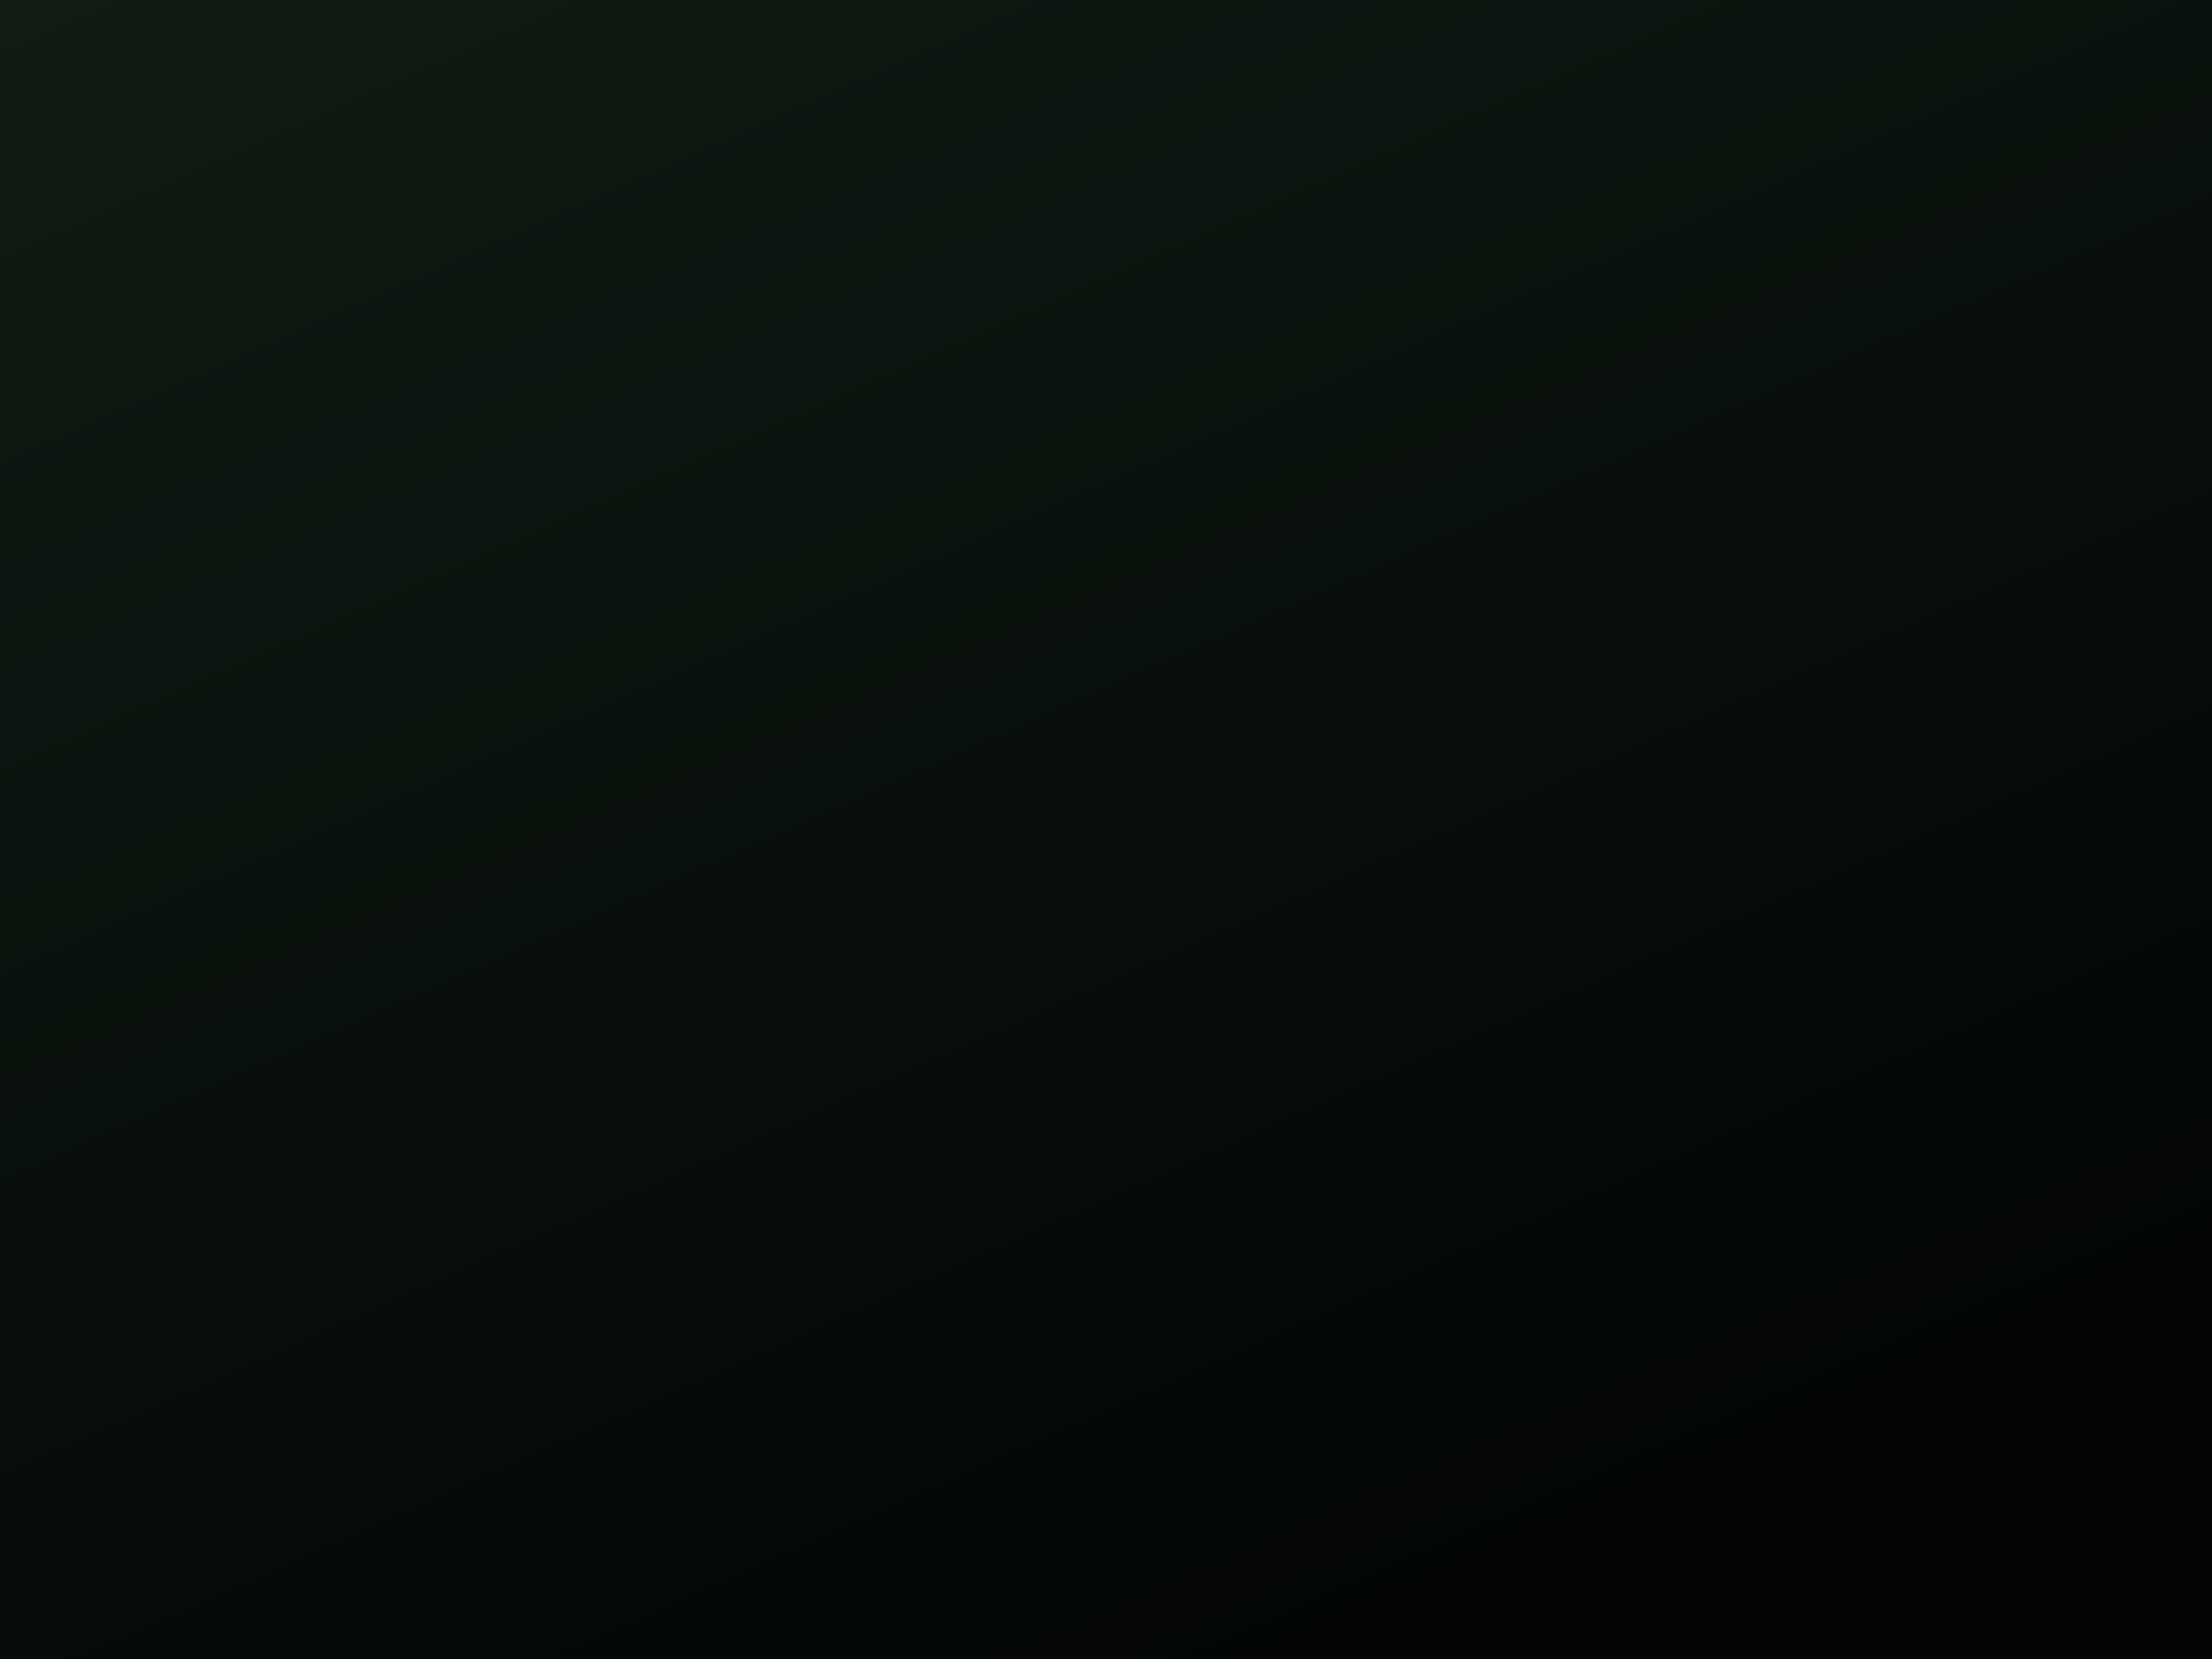
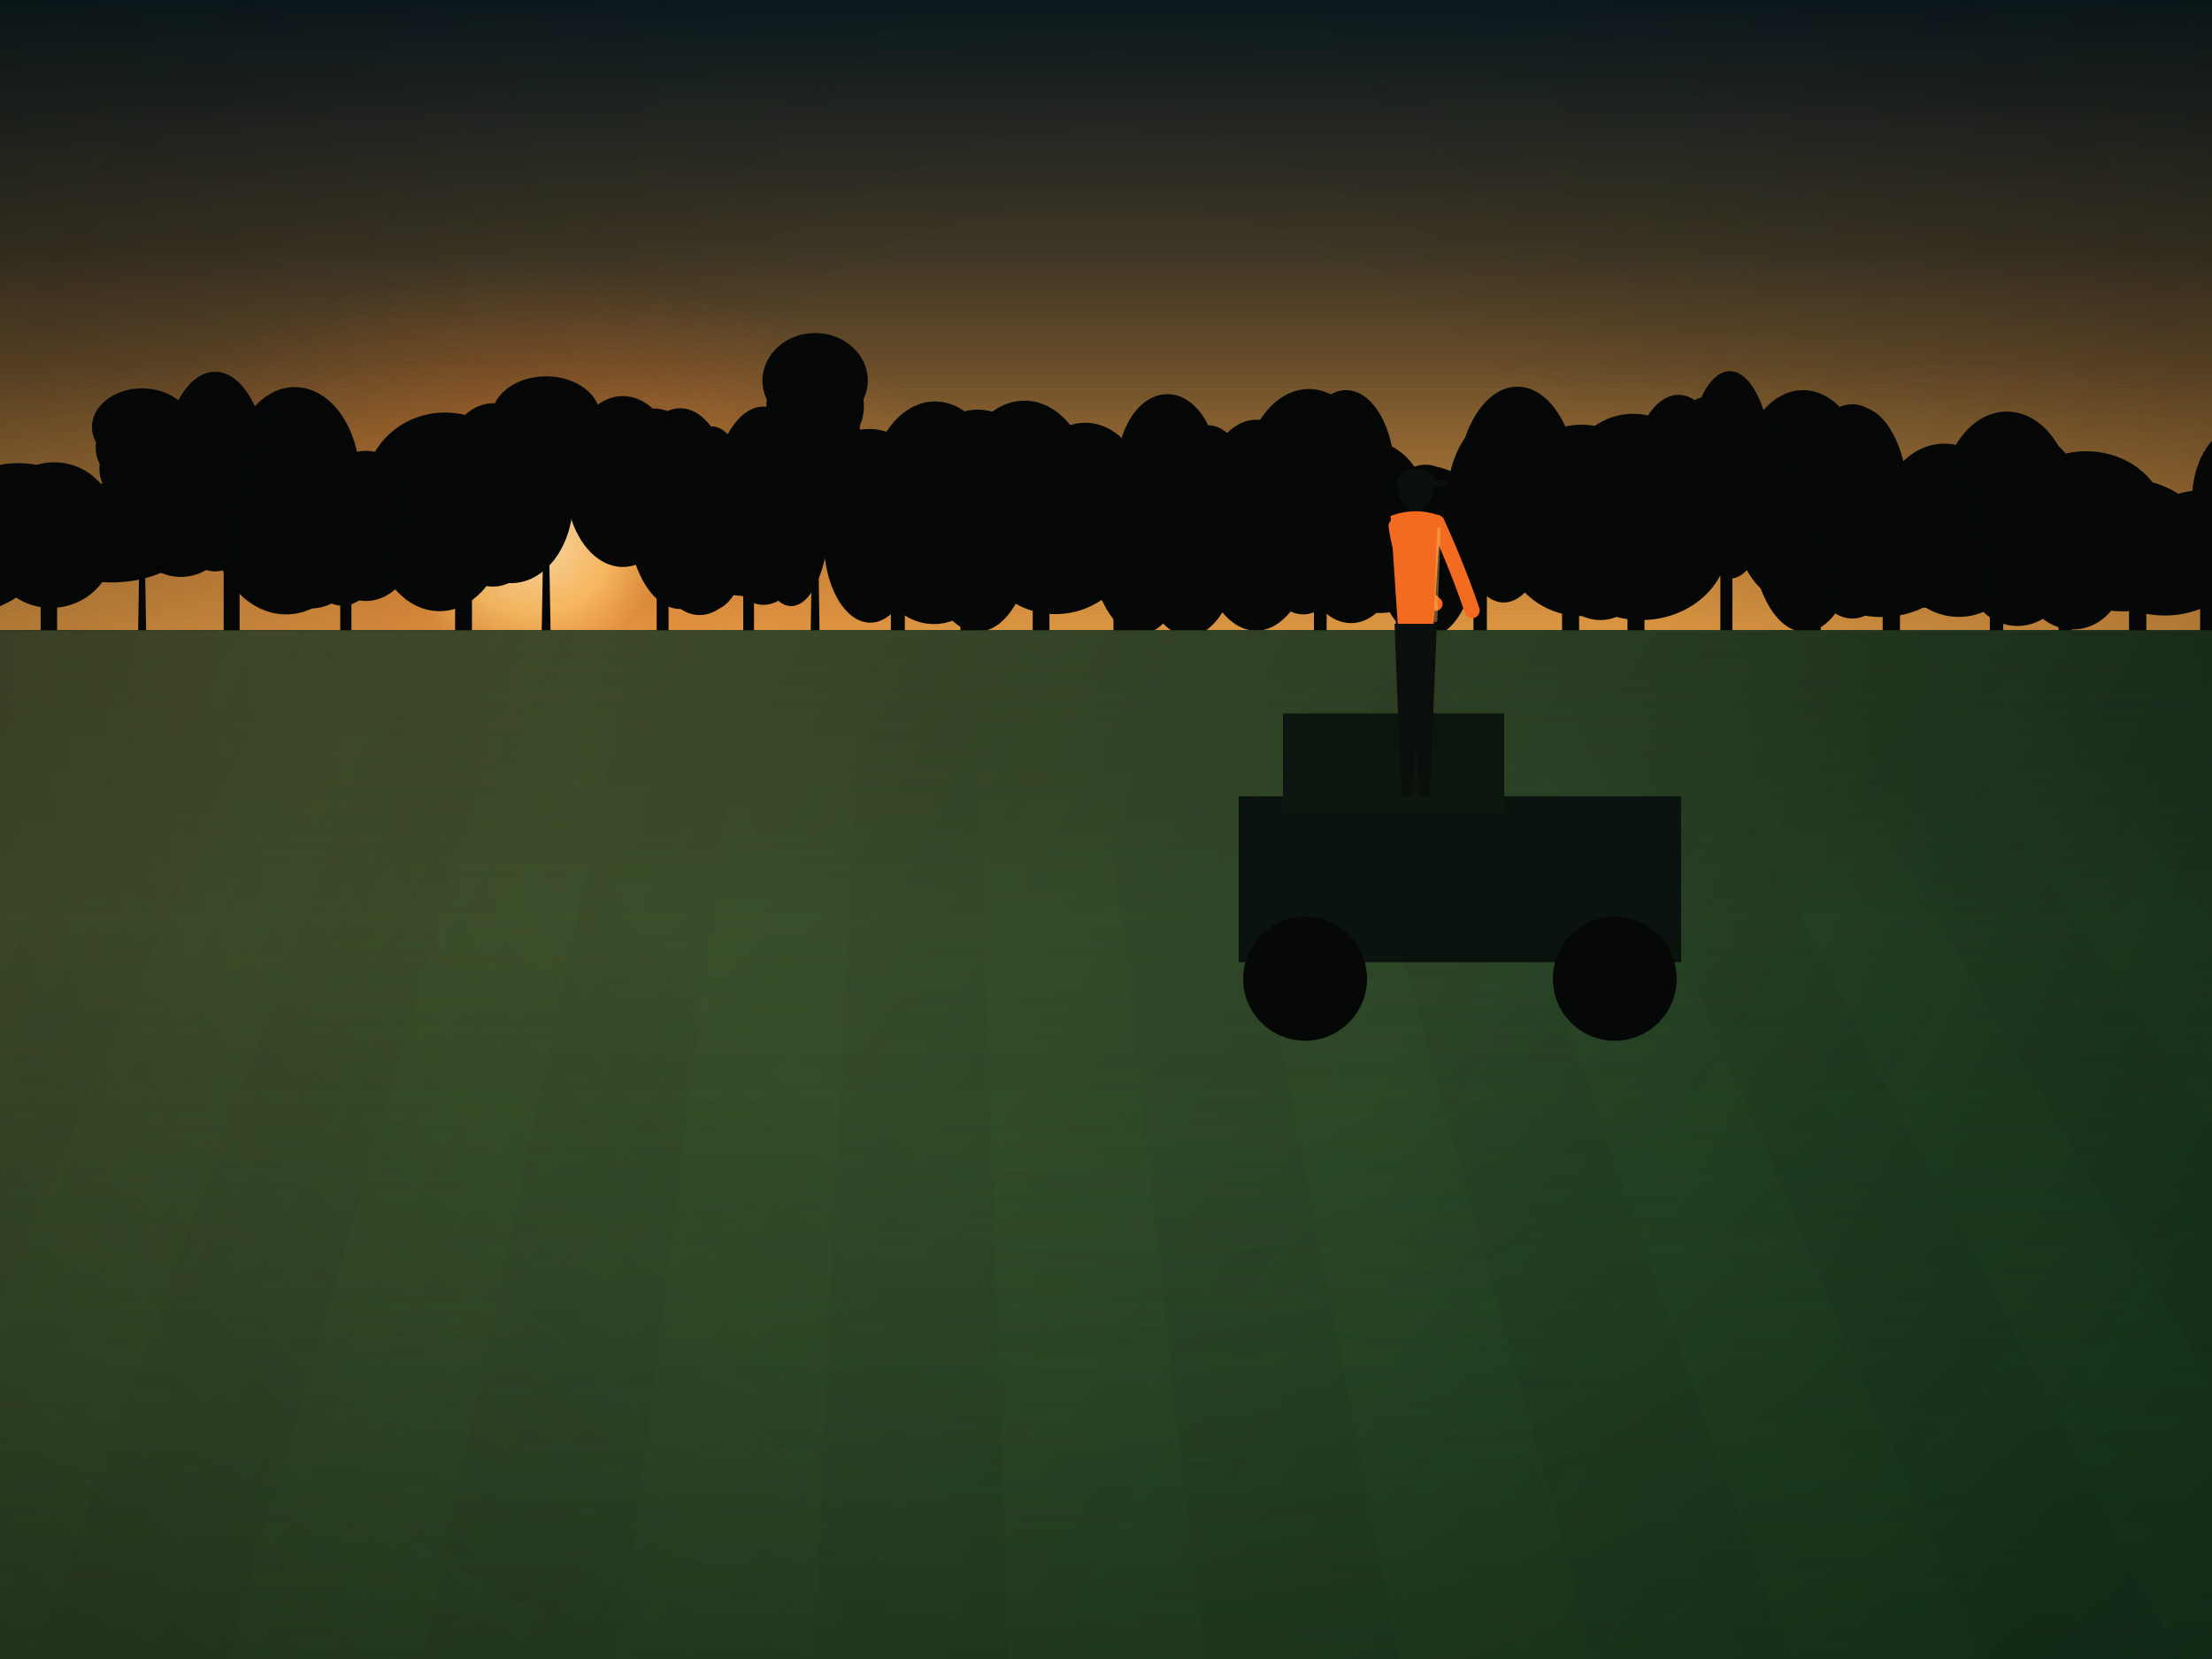
- <svg xmlns="http://www.w3.org/2000/svg" width="1600" height="1200" viewBox="0 0 1600 1200" preserveAspectRatio="xMidYMid slice">
-   <linearGradient id="g" x1="0" y1="0" x2=".6" y2="1">
-     <stop offset="0" stop-color="#101C14" />
-     <stop offset="1" stop-color="#030604" />
-   </linearGradient>
-   <rect width="1600" height="1200" fill="url(#g)" />
+ <svg xmlns="http://www.w3.org/2000/svg" width="1600" height="1200" viewBox="0 0 1600 1200" preserveAspectRatio="xMidYMid slice" role="img">
+   <defs>
+     <linearGradient id="service-lawn-care-l1" gradientUnits="userSpaceOnUse" x1="0" y1="0" x2="0" y2="456">
+       <stop offset="0" stop-color="#0C1A20" stop-opacity="1" />
+       <stop offset="0.4" stop-color="#3E3625" stop-opacity="1" />
+       <stop offset="0.7" stop-color="#845C2C" stop-opacity="1" />
+       <stop offset="1" stop-color="#CE8433" stop-opacity="1" />
+     </linearGradient>
+     <radialGradient id="service-lawn-care-r2" gradientUnits="userSpaceOnUse" cx="384" cy="392.2" r="326.4" gradientTransform="translate(384 392.2) scale(1 0.6) translate(-384 -392.2)">
+       <stop offset="0" stop-color="#F26B21" stop-opacity="0.5" />
+       <stop offset="0.5" stop-color="#F26B21" stop-opacity="0.2" />
+       <stop offset="1" stop-color="#F26B21" stop-opacity="0" />
+     </radialGradient>
+     <radialGradient id="service-lawn-care-r3" gradientUnits="userSpaceOnUse" cx="384" cy="392.2" r="96" gradientTransform="translate(384 392.2) scale(1 0.9) translate(-384 -392.2)">
+       <stop offset="0" stop-color="#FFF0CE" stop-opacity="0.9" />
+       <stop offset="0.6" stop-color="#FFC46A" stop-opacity="0.8" />
+       <stop offset="1" stop-color="#FFC46A" stop-opacity="0" />
+     </radialGradient>
+     <linearGradient id="service-lawn-care-l4" gradientUnits="userSpaceOnUse" x1="0" y1="264" x2="0" y2="571.2">
+       <stop offset="0" stop-color="#FFC46A" stop-opacity="0" />
+       <stop offset="0.7" stop-color="#FFC46A" stop-opacity="0.3" />
+       <stop offset="1" stop-color="#FFC46A" stop-opacity="0" />
+     </linearGradient>
+     <linearGradient id="service-lawn-care-l5" gradientUnits="userSpaceOnUse" x1="0" y1="456" x2="0" y2="1200">
+       <stop offset="0" stop-color="#16301C" stop-opacity="1" />
+       <stop offset="0.3" stop-color="#1C4324" stop-opacity="1" />
+       <stop offset="1" stop-color="#20502A" stop-opacity="1" />
+     </linearGradient>
+     <linearGradient id="service-lawn-care-l6" gradientUnits="userSpaceOnUse" x1="0" y1="456" x2="0" y2="1200">
+       <stop offset="0" stop-color="#16301C" stop-opacity="1" />
+       <stop offset="0.3" stop-color="#16301C" stop-opacity="0.5" />
+       <stop offset="0.7" stop-color="#16301C" stop-opacity="0.1" />
+       <stop offset="1" stop-color="#16301C" stop-opacity="0" />
+     </linearGradient>
+     <linearGradient id="service-lawn-care-l7" gradientUnits="userSpaceOnUse" x1="160" y1="456" x2="1440" y2="1200">
+       <stop offset="0" stop-color="#FFC46A" stop-opacity="0.2" />
+       <stop offset="1" stop-color="#FFC46A" stop-opacity="0" />
+     </linearGradient>
+     <linearGradient id="service-lawn-care-l8" gradientUnits="userSpaceOnUse" x1="0" y1="660" x2="0" y2="1200">
+       <stop offset="0" stop-color="#040705" stop-opacity="0" />
+       <stop offset="1" stop-color="#040705" stop-opacity="0.3" />
+     </linearGradient>
+     <radialGradient id="service-lawn-care-r9" gradientUnits="userSpaceOnUse" cx="800" cy="504" r="1248" gradientTransform="translate(800 504) scale(1 0.9) translate(-800 -504)">
+       <stop offset="0.3" stop-color="#040705" stop-opacity="0" />
+       <stop offset="1" stop-color="#040705" stop-opacity="0.4" />
+     </radialGradient>
+   </defs>
+   <rect x="0" y="0" width="1600" height="458" fill="url(#service-lawn-care-l1)" />
+   <ellipse cx="384" cy="392.2" rx="326.4" ry="211.2" fill="url(#service-lawn-care-r2)" />
+   <ellipse cx="384" cy="392.2" rx="96" ry="88.3" fill="url(#service-lawn-care-r3)" />
+   <rect x="0" y="264" width="1600" height="307.2" fill="url(#service-lawn-care-l4)" />
+   <rect x="-320" y="456" width="2240" height="56.7" fill="#040705" />
+   <ellipse cx="-155.3" cy="371.2" rx="50" ry="63.1" fill="#040705" />
+   <ellipse cx="-174.3" cy="385.3" rx="47" ry="66.4" fill="#040705" />
+   <ellipse cx="-169.5" cy="353.6" rx="35.3" ry="61.5" fill="#040705" />
+   <ellipse cx="-159.2" cy="380.8" rx="48.3" ry="54.3" fill="#040705" />
+   <ellipse cx="-156" cy="380.7" rx="44" ry="68.5" fill="#040705" />
+   <rect x="-165.1" y="393.9" width="10.1" height="69.9" fill="#040705" />
+   <ellipse cx="-127" cy="393.4" rx="46.8" ry="38.8" fill="#040705" />
+   <ellipse cx="-124.7" cy="396.8" rx="47" ry="33.7" fill="#040705" />
+   <ellipse cx="-114.1" cy="408.4" rx="35.4" ry="35.5" fill="#040705" />
+   <ellipse cx="-94.4" cy="409.1" rx="48.7" ry="43.8" fill="#040705" />
+   <ellipse cx="-94.8" cy="406.7" rx="49.4" ry="38.5" fill="#040705" />
+   <rect x="-113.6" y="414" width="9.9" height="47.3" fill="#040705" />
+   <ellipse cx="-29" cy="399.5" rx="53.6" ry="46.4" fill="#040705" />
+   <ellipse cx="-17.7" cy="394.9" rx="46.9" ry="37.1" fill="#040705" />
+   <ellipse cx="-87.6" cy="404.5" rx="42.1" ry="37" fill="#040705" />
+   <ellipse cx="-22.3" cy="404.1" rx="50.4" ry="38.1" fill="#040705" />
+   <ellipse cx="-63.3" cy="388.4" rx="41.3" ry="33.8" fill="#040705" />
+   <rect x="-56.2" y="413.7" width="11.5" height="47.6" fill="#040705" />
+   <ellipse cx="80.5" cy="385.4" rx="60.6" ry="35.9" fill="#040705" />
+   <ellipse cx="13.2" cy="375" rx="52.5" ry="40" fill="#040705" />
+   <ellipse cx="36.9" cy="396" rx="45.2" ry="43.7" fill="#040705" />
+   <ellipse cx="-0.5" cy="391.1" rx="44.9" ry="41.7" fill="#040705" />
+   <ellipse cx="39.3" cy="378.2" rx="43.9" ry="43.8" fill="#040705" />
+   <rect x="29.4" y="408.3" width="11.9" height="53.6" fill="#040705" />
+   <path d="M 99.2 499.2 L 102.8 280.9 L 106.4 499.2 Z" fill="#040705" />
+   <ellipse cx="102.8" cy="308.9" rx="36.3" ry="28" fill="#040705" />
+   <ellipse cx="102.8" cy="324.1" rx="33.6" ry="28" fill="#040705" />
+   <ellipse cx="102.8" cy="339.2" rx="30.9" ry="28" fill="#040705" />
+   <ellipse cx="102.8" cy="354.4" rx="28.3" ry="28" fill="#040705" />
+   <ellipse cx="130.8" cy="356.6" rx="46.3" ry="60.7" fill="#040705" />
+   <ellipse cx="206.9" cy="372.3" rx="55.3" ry="72.1" fill="#040705" />
+   <ellipse cx="213.2" cy="345.9" rx="47" ry="65.9" fill="#040705" />
+   <ellipse cx="155.6" cy="341.1" rx="38" ry="72.2" fill="#040705" />
+   <ellipse cx="158" cy="349.5" rx="50.6" ry="59.7" fill="#040705" />
+   <rect x="161.8" y="387.1" width="11.5" height="77.5" fill="#040705" />
+   <ellipse cx="218.1" cy="372.4" rx="28.5" ry="38" fill="#040705" />
+   <ellipse cx="247.7" cy="395.3" rx="29.1" ry="42.8" fill="#040705" />
+   <ellipse cx="224.8" cy="390.8" rx="40.2" ry="49.3" fill="#040705" />
+   <ellipse cx="239.3" cy="390.5" rx="34.8" ry="43.5" fill="#040705" />
+   <ellipse cx="264.7" cy="380.4" rx="39.6" ry="54.3" fill="#040705" />
+   <rect x="246.1" y="406.4" width="8.1" height="55.8" fill="#040705" />
+   <ellipse cx="321.9" cy="353.9" rx="58" ry="55.5" fill="#040705" />
+   <ellipse cx="311.2" cy="379.1" rx="46" ry="50.4" fill="#040705" />
+   <ellipse cx="369.7" cy="361.9" rx="44.8" ry="59.9" fill="#040705" />
+   <ellipse cx="356.6" cy="358" rx="41.5" ry="66.3" fill="#040705" />
+   <ellipse cx="317.9" cy="374.9" rx="49.7" ry="67.2" fill="#040705" />
+   <rect x="329.2" y="394.8" width="12.2" height="68.8" fill="#040705" />
+   <path d="M 391.1 499.2 L 395 272.2 L 399 499.2 Z" fill="#040705" />
+   <ellipse cx="395" cy="301.6" rx="39.3" ry="29.4" fill="#040705" />
+   <ellipse cx="395" cy="317.6" rx="36.4" ry="29.4" fill="#040705" />
+   <ellipse cx="395" cy="333.5" rx="33.6" ry="29.4" fill="#040705" />
+   <ellipse cx="395" cy="349.4" rx="30.7" ry="29.4" fill="#040705" />
+   <ellipse cx="506.1" cy="385" rx="36.4" ry="59.9" fill="#040705" />
+   <ellipse cx="501.8" cy="373.7" rx="29.9" ry="58.7" fill="#040705" />
+   <ellipse cx="450.5" cy="348.3" rx="41.5" ry="61.8" fill="#040705" />
+   <ellipse cx="492" cy="367.9" rx="38.7" ry="72.6" fill="#040705" />
+   <ellipse cx="473.1" cy="353.1" rx="37.9" ry="57.6" fill="#040705" />
+   <rect x="475" y="391.4" width="8.6" height="72.7" fill="#040705" />
+   <ellipse cx="572.5" cy="361.6" rx="28.5" ry="56.9" fill="#040705" />
+   <ellipse cx="552.3" cy="365.8" rx="37.4" ry="71.7" fill="#040705" />
+   <ellipse cx="572.3" cy="372.9" rx="27.7" ry="65.5" fill="#040705" />
+   <ellipse cx="514.6" cy="374.9" rx="29.2" ry="66.5" fill="#040705" />
+   <ellipse cx="535.6" cy="379.6" rx="35.3" ry="51.3" fill="#040705" />
+   <rect x="537.6" y="391.6" width="7.8" height="72.4" fill="#040705" />
+   <path d="M 585.8 499.2 L 589.6 240.9 L 593.4 499.2 Z" fill="#040705" />
+   <ellipse cx="589.6" cy="275.3" rx="38.1" ry="34.4" fill="#040705" />
+   <ellipse cx="589.6" cy="294" rx="35.3" ry="34.4" fill="#040705" />
+   <ellipse cx="589.6" cy="312.6" rx="32.5" ry="34.4" fill="#040705" />
+   <ellipse cx="589.6" cy="331.3" rx="29.7" ry="34.4" fill="#040705" />
+   <ellipse cx="684.8" cy="396.6" rx="42" ry="51" fill="#040705" />
+   <ellipse cx="629.5" cy="389.8" rx="33.8" ry="60.6" fill="#040705" />
+   <ellipse cx="676.3" cy="358.2" rx="47.7" ry="67.8" fill="#040705" />
+   <ellipse cx="687.5" cy="374.3" rx="50" ry="49.7" fill="#040705" />
+   <ellipse cx="628.6" cy="363" rx="46.5" ry="52.7" fill="#040705" />
+   <rect x="644.4" y="395.3" width="10.1" height="68.3" fill="#040705" />
+   <ellipse cx="675.5" cy="396.3" rx="45.5" ry="55.1" fill="#040705" />
+   <ellipse cx="707.1" cy="387.6" rx="39.1" ry="69.3" fill="#040705" />
+   <ellipse cx="741" cy="358.1" rx="49.4" ry="68.3" fill="#040705" />
+   <ellipse cx="657.3" cy="375.4" rx="38.2" ry="50.1" fill="#040705" />
+   <ellipse cx="707.3" cy="358" rx="48.4" ry="61.7" fill="#040705" />
+   <rect x="694.7" y="395.6" width="10.4" height="67.9" fill="#040705" />
+   <ellipse cx="728.4" cy="373.8" rx="53.5" ry="60.9" fill="#040705" />
+   <ellipse cx="763.5" cy="384.3" rx="59.5" ry="59.9" fill="#040705" />
+   <ellipse cx="748.4" cy="356.1" rx="41.1" ry="47" fill="#040705" />
+   <ellipse cx="785.1" cy="364.1" rx="44.8" ry="58.3" fill="#040705" />
+   <ellipse cx="753.8" cy="370.3" rx="61.5" ry="50.7" fill="#040705" />
+   <rect x="747" y="397.6" width="12.1" height="65.7" fill="#040705" />
+   <ellipse cx="797.4" cy="371.3" rx="41.5" ry="40.8" fill="#040705" />
+   <ellipse cx="790.9" cy="395.6" rx="36.6" ry="37.5" fill="#040705" />
+   <ellipse cx="842.3" cy="378.6" rx="29.9" ry="45.8" fill="#040705" />
+   <ellipse cx="826.5" cy="380.9" rx="33.3" ry="40.7" fill="#040705" />
+   <ellipse cx="828.1" cy="400.1" rx="41.8" ry="51.2" fill="#040705" />
+   <rect x="805.4" y="406.3" width="8.9" height="55.9" fill="#040705" />
+   <ellipse cx="908.6" cy="379.9" rx="43.3" ry="76.3" fill="#040705" />
+   <ellipse cx="844.4" cy="339.1" rx="36.3" ry="54" fill="#040705" />
+   <ellipse cx="824.8" cy="389.7" rx="36.2" ry="68.9" fill="#040705" />
+   <ellipse cx="859.7" cy="389.5" rx="37.5" ry="70.5" fill="#040705" />
+   <ellipse cx="873.8" cy="375.8" rx="34.8" ry="68.2" fill="#040705" />
+   <rect x="862.4" y="388.2" width="10.6" height="76.3" fill="#040705" />
+   <ellipse cx="973.6" cy="342.9" rx="35.1" ry="60.7" fill="#040705" />
+   <ellipse cx="923.6" cy="371.4" rx="42.2" ry="67.6" fill="#040705" />
+   <ellipse cx="946.8" cy="347.1" rx="47" ry="65.7" fill="#040705" />
+   <ellipse cx="990.4" cy="378.2" rx="44.9" ry="59.3" fill="#040705" />
+   <ellipse cx="942.6" cy="385.4" rx="33.9" ry="59" fill="#040705" />
+   <rect x="950.4" y="385.3" width="9.2" height="79.6" fill="#040705" />
+   <ellipse cx="977.2" cy="402.6" rx="34.5" ry="48.1" fill="#040705" />
+   <ellipse cx="1024.6" cy="401" rx="33.3" ry="51.1" fill="#040705" />
+   <ellipse cx="997.2" cy="377.8" rx="47.4" ry="40.1" fill="#040705" />
+   <ellipse cx="1039.9" cy="388" rx="38.8" ry="45.9" fill="#040705" />
+   <ellipse cx="998.5" cy="390.1" rx="45.6" ry="53.3" fill="#040705" />
+   <rect x="1009.7" y="406.8" width="10" height="55.3" fill="#040705" />
+   <ellipse cx="1091.7" cy="361.7" rx="45" ry="64" fill="#040705" />
+   <ellipse cx="1087.7" cy="371.1" rx="33.1" ry="64.7" fill="#040705" />
+   <ellipse cx="1031.1" cy="398.8" rx="36.3" ry="62.7" fill="#040705" />
+   <ellipse cx="1033.7" cy="392.4" rx="44" ry="55.1" fill="#040705" />
+   <ellipse cx="1107.8" cy="359.7" rx="32.8" ry="53.7" fill="#040705" />
+   <rect x="1065.8" y="398.4" width="9.7" height="64.8" fill="#040705" />
+   <ellipse cx="1181.4" cy="361" rx="54.3" ry="61.7" fill="#040705" />
+   <ellipse cx="1097.6" cy="352.2" rx="43.4" ry="72.5" fill="#040705" />
+   <ellipse cx="1116.4" cy="364.7" rx="60.4" ry="56.7" fill="#040705" />
+   <ellipse cx="1157.6" cy="390.5" rx="41.8" ry="58" fill="#040705" />
+   <ellipse cx="1143.9" cy="359.8" rx="53.2" ry="52.6" fill="#040705" />
+   <rect x="1129.9" y="389.5" width="12.3" height="74.8" fill="#040705" />
+   <ellipse cx="1173.2" cy="367" rx="42.1" ry="63.6" fill="#040705" />
+   <ellipse cx="1135.7" cy="387.7" rx="41.1" ry="54.8" fill="#040705" />
+   <ellipse cx="1143.8" cy="386.8" rx="58.1" ry="58.8" fill="#040705" />
+   <ellipse cx="1187.1" cy="393.5" rx="62.8" ry="55" fill="#040705" />
+   <ellipse cx="1154.5" cy="375.6" rx="44.8" ry="54.4" fill="#040705" />
+   <rect x="1177.2" y="398.4" width="12.3" height="64.9" fill="#040705" />
+   <ellipse cx="1284.1" cy="360.2" rx="29.3" ry="61.3" fill="#040705" />
+   <ellipse cx="1251.3" cy="343.5" rx="31.1" ry="75" fill="#040705" />
+   <ellipse cx="1233.9" cy="353" rx="31.8" ry="65.8" fill="#040705" />
+   <ellipse cx="1224.4" cy="362.6" rx="31.2" ry="66.1" fill="#040705" />
+   <ellipse cx="1214.1" cy="351.6" rx="34.8" ry="66" fill="#040705" />
+   <rect x="1244.4" y="387.7" width="8.7" height="76.9" fill="#040705" />
+   <ellipse cx="1304.2" cy="346.7" rx="45.3" ry="64.5" fill="#040705" />
+   <ellipse cx="1339.8" cy="369.9" rx="40.2" ry="77.5" fill="#040705" />
+   <ellipse cx="1344.8" cy="369" rx="36.4" ry="74.5" fill="#040705" />
+   <ellipse cx="1299.3" cy="378.3" rx="44.1" ry="58.3" fill="#040705" />
+   <ellipse cx="1305.3" cy="382.5" rx="38.9" ry="74.6" fill="#040705" />
+   <rect x="1307.7" y="385.1" width="9.3" height="79.8" fill="#040705" />
+   <ellipse cx="1400.7" cy="396.7" rx="61.9" ry="43.3" fill="#040705" />
+   <ellipse cx="1361" cy="398.4" rx="58.6" ry="47.9" fill="#040705" />
+   <ellipse cx="1416.8" cy="403.4" rx="44.3" ry="42.8" fill="#040705" />
+   <ellipse cx="1356.9" cy="395.4" rx="58.7" ry="45.7" fill="#040705" />
+   <ellipse cx="1389.1" cy="376.3" rx="43.7" ry="43.3" fill="#040705" />
+   <rect x="1361.8" y="402.8" width="12.5" height="59.9" fill="#040705" />
+   <ellipse cx="1459.5" cy="397.8" rx="48.1" ry="51.6" fill="#040705" />
+   <ellipse cx="1406.5" cy="370.5" rx="44.4" ry="49.6" fill="#040705" />
+   <ellipse cx="1411.2" cy="390" rx="39.9" ry="48.6" fill="#040705" />
+   <ellipse cx="1470.4" cy="372.9" rx="37.3" ry="58" fill="#040705" />
+   <ellipse cx="1451.6" cy="362.3" rx="47.3" ry="64.6" fill="#040705" />
+   <rect x="1439.3" y="399.7" width="9.7" height="63.4" fill="#040705" />
+   <ellipse cx="1499.4" cy="416.1" rx="36.5" ry="39.2" fill="#040705" />
+   <ellipse cx="1473.8" cy="399.3" rx="31.9" ry="41" fill="#040705" />
+   <ellipse cx="1502.1" cy="394.3" rx="38.2" ry="30.1" fill="#040705" />
+   <ellipse cx="1498.6" cy="402.1" rx="44.9" ry="36.3" fill="#040705" />
+   <ellipse cx="1459.3" cy="416.8" rx="35.4" ry="36" fill="#040705" />
+   <rect x="1489" y="417.8" width="9.5" height="43" fill="#040705" />
+   <ellipse cx="1509.1" cy="378.1" rx="58" ry="51.7" fill="#040705" />
+   <ellipse cx="1501.9" cy="378" rx="60.6" ry="48.3" fill="#040705" />
+   <ellipse cx="1507.1" cy="376.7" rx="56.8" ry="48.3" fill="#040705" />
+   <ellipse cx="1535.6" cy="394.1" rx="62.4" ry="48.1" fill="#040705" />
+   <ellipse cx="1595.7" cy="392.3" rx="52.2" ry="38" fill="#040705" />
+   <rect x="1540" y="408.7" width="12.5" height="53.2" fill="#040705" />
+   <ellipse cx="1565.8" cy="405.6" rx="53.9" ry="39.6" fill="#040705" />
+   <ellipse cx="1558.1" cy="394.6" rx="37.1" ry="42.1" fill="#040705" />
+   <ellipse cx="1589.5" cy="394.8" rx="45.1" ry="34.5" fill="#040705" />
+   <ellipse cx="1641.4" cy="415" rx="45.1" ry="37.7" fill="#040705" />
+   <ellipse cx="1563.8" cy="407.2" rx="40.3" ry="35.9" fill="#040705" />
+   <rect x="1591.4" y="419.1" width="11.1" height="41.5" fill="#040705" />
+   <ellipse cx="1626.2" cy="360.5" rx="40.5" ry="54.8" fill="#040705" />
+   <ellipse cx="1629.4" cy="363.6" rx="44.1" ry="53" fill="#040705" />
+   <ellipse cx="1683.3" cy="360.3" rx="57.4" ry="58.1" fill="#040705" />
+   <ellipse cx="1696.3" cy="381.8" rx="45.2" ry="51.3" fill="#040705" />
+   <ellipse cx="1655.9" cy="380.7" rx="58.8" ry="65.8" fill="#040705" />
+   <rect x="1653.5" y="394.4" width="11.5" height="69.3" fill="#040705" />
+   <ellipse cx="1680.1" cy="370.7" rx="33.5" ry="54.1" fill="#040705" />
+   <ellipse cx="1723.8" cy="376.3" rx="39.9" ry="67.5" fill="#040705" />
+   <ellipse cx="1735.2" cy="343.1" rx="30.6" ry="60.1" fill="#040705" />
+   <ellipse cx="1721.6" cy="371.2" rx="31.8" ry="62.7" fill="#040705" />
+   <ellipse cx="1677" cy="382.2" rx="39.7" ry="62.2" fill="#040705" />
+   <rect x="1707.7" y="385.9" width="8.8" height="78.9" fill="#040705" />
+   <rect x="0" y="456" width="1600" height="746" fill="url(#service-lawn-care-l5)" />
+   <polygon points="-400,1200 -258.8,1200 132.1,456 50.2,456" fill="#357F35" opacity="0.1" />
+   <polygon points="-117.6,1200 23.5,1200 295.9,456 214,456" fill="#357F35" opacity="0.1" />
+   <polygon points="164.7,1200 305.9,1200 459.7,456 377.8,456" fill="#357F35" opacity="0.1" />
+   <polygon points="447.1,1200 588.2,1200 623.4,456 541.5,456" fill="#357F35" opacity="0.1" />
+   <polygon points="729.4,1200 870.6,1200 787.2,456 705.3,456" fill="#357F35" opacity="0.1" />
+   <polygon points="1011.8,1200 1152.9,1200 950.9,456 869.1,456" fill="#357F35" opacity="0.1" />
+   <polygon points="1294.1,1200 1435.3,1200 1114.7,456 1032.8,456" fill="#357F35" opacity="0.1" />
+   <polygon points="1576.5,1200 1717.6,1200 1278.5,456 1196.6,456" fill="#357F35" opacity="0.1" />
+   <polygon points="1858.8,1200 2000,1200 1442.2,456 1360.4,456" fill="#357F35" opacity="0.1" />
+   <rect x="0" y="456" width="1600" height="744" fill="url(#service-lawn-care-l6)" />
+   <rect x="0" y="456" width="1600" height="744" fill="url(#service-lawn-care-l7)" />
+   <rect x="0" y="660" width="1600" height="540" fill="url(#service-lawn-care-l8)" />
+   <rect x="896" y="576" width="320" height="120" fill="#0A130D" />
+   <rect x="928" y="516" width="160" height="72" fill="#0C160F" />
+   <ellipse cx="944" cy="708" rx="44.8" ry="44.8" fill="#050806" />
+   <ellipse cx="1168" cy="708" rx="44.8" ry="44.8" fill="#050806" />
+   <path d="M 1008.7 451.2 L 1039.3 451.2 L 1034.4 576 L 1026.9 576 L 1024 537.6 L 1021.1 576 L 1013.6 576 Z" fill="#0A0F0B" />
+   <rect x="1018.5" y="367.2" width="11.1" height="9.6" fill="#0A0F0B" />
+   <ellipse cx="1024" cy="354" rx="13.2" ry="14.3" fill="#0A0F0B" />
+   <ellipse cx="1024" cy="347.5" rx="13.7" ry="7.9" fill="#0A0F0B" />
+   <ellipse cx="1037.9" cy="349.7" rx="10.6" ry="2.6" fill="#0A0F0B" />
+   <path d="M 1005.8 373.2 Q 1024 366.5 1042.2 373.2 L 1037 451.2 L 1011 451.2 Z" fill="#F26B21" />
+   <path d="M 1039.5 378 Q 1055.2 412.8 1064.8 441.6" fill="none" stroke="#F26B21" stroke-width="11" stroke-linecap="round" stroke-linejoin="round" />
+   <path d="M 1009.4 380.4 Q 1014.4 417.6 1038.4 436.8" fill="none" stroke="#F26B21" stroke-width="10.1" stroke-linecap="round" stroke-linejoin="round" />
+   <path d="M 1040.8 382.8 L 1038.4 448.8" fill="none" stroke="#FFC46A" stroke-width="2.6" stroke-linecap="round" stroke-linejoin="round" opacity="0.4" />
+   <rect x="0" y="0" width="1600" height="1200" fill="url(#service-lawn-care-r9)" />
</svg>
